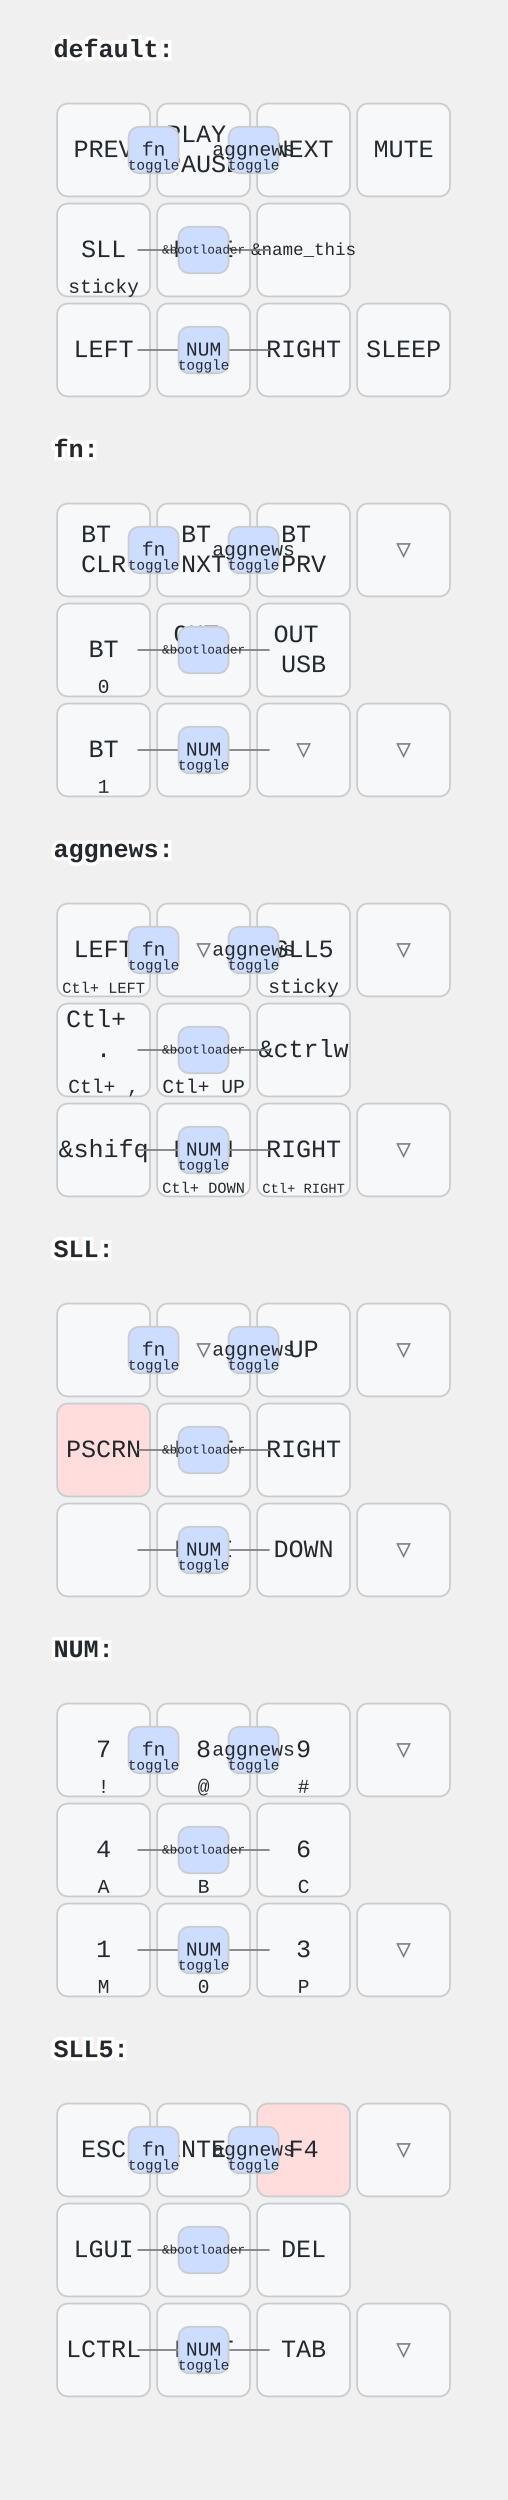
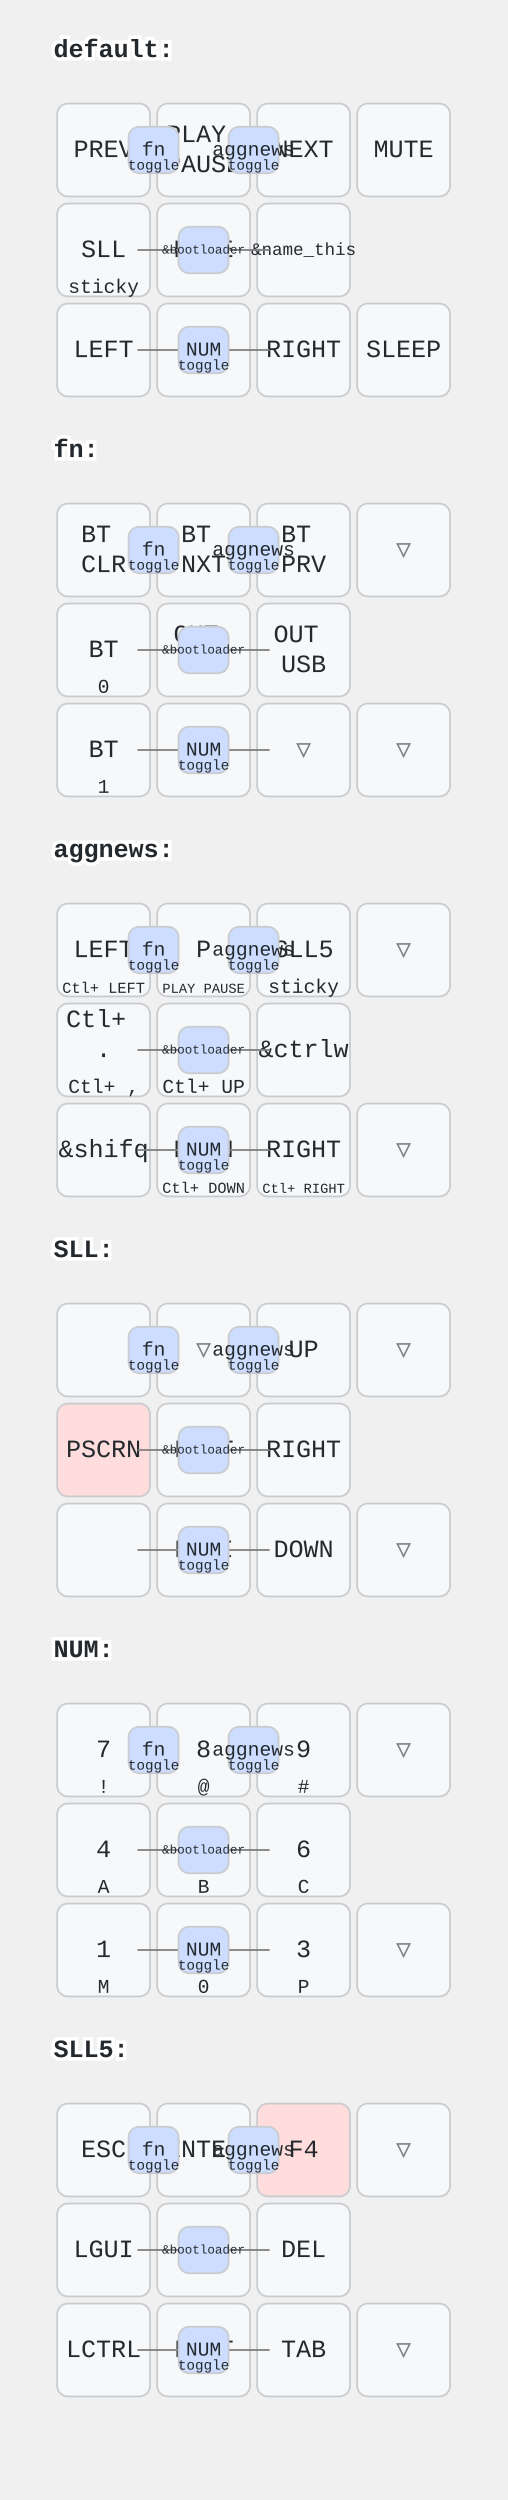
<svg xmlns="http://www.w3.org/2000/svg" width="284" height="1400" viewBox="0 0 284 1400" class="keymap">
  <style>/* inherit to force styles through use tags */
svg path {
    fill: inherit;
}

/* font and background color specifications */
svg.keymap {
    font-family: SFMono-Regular,Consolas,Liberation Mono,Menlo,monospace;
    font-size: 14px;
    font-kerning: normal;
    text-rendering: optimizeLegibility;
    fill: #24292e;
}

/* default key styling */
rect.key {
    fill: #f6f8fa;
}

rect.key, rect.combo {
    stroke: #c9cccf;
    stroke-width: 1;
}

/* default key side styling, only used is draw_key_sides is set */
rect.side {
    filter: brightness(90%);
}

/* color accent for combo boxes */
rect.combo, rect.combo-separate {
    fill: #cdf;
}

/* color accent for held keys */
rect.held, rect.combo.held {
    fill: #fdd;
}

/* color accent for ghost (optional) keys */
rect.ghost, rect.combo.ghost {
    stroke-dasharray: 4, 4;
    stroke-width: 2;
}

text {
    text-anchor: middle;
    dominant-baseline: middle;
}

/* styling for layer labels */
text.label {
    font-weight: bold;
    text-anchor: start;
    stroke: white;
    stroke-width: 4;
    paint-order: stroke;
}

/* styling for optional footer */
text.footer {
    text-anchor: end;
    dominant-baseline: auto;
    stroke: white;
    stroke-width: 4;
    paint-order: stroke;
}

/* styling for combo tap, and key hold/shifted label text */
text.combo, text.hold, text.shifted {
    font-size: 11px;
}

text.hold {
    text-anchor: middle;
    dominant-baseline: auto;
}

text.shifted {
    text-anchor: middle;
    dominant-baseline: hanging;
}

/* styling for hold/shifted label text in combo box */
text.combo.hold, text.combo.shifted {
    font-size: 8px;
}

/* lighter symbol for transparent keys */
text.trans {
    fill: #7b7e81;
}

/* styling for combo dendrons */
path.combo {
    stroke-width: 1;
    stroke: gray;
    fill: none;
}

/* Start Tabler Icons Cleanup */
/* cannot use height/width with glyphs */
.icon-tabler &gt; path {
    fill: inherit;
    stroke: inherit;
    stroke-width: 2;
}
/* hide tabler's default box */
.icon-tabler &gt; path[stroke="none"][fill="none"] {
    visibility: hidden;
}
/* End Tabler Icons Cleanup */
</style>
  <g transform="translate(30, 0)" class="layer-default">
    <text x="0" y="28" class="label">default:</text>
    <g transform="translate(0, 56)">
      <g transform="translate(28, 28)" class="key keypos-0">
        <rect rx="6" ry="6" x="-26" y="-26" width="52" height="52" class="key" />
        <text x="0" y="0" class="key tap">PREV</text>
      </g>
      <g transform="translate(84, 28)" class="key keypos-1">
        <rect rx="6" ry="6" x="-26" y="-26" width="52" height="52" class="key" />
        <text x="0" y="0" class="key tap">
          <tspan x="0" dy="-0.6em">PLAY</tspan>
          <tspan x="0" dy="1.2em">PAUSE</tspan>
        </text>
      </g>
      <g transform="translate(140, 28)" class="key keypos-2">
        <rect rx="6" ry="6" x="-26" y="-26" width="52" height="52" class="key" />
        <text x="0" y="0" class="key tap">NEXT</text>
      </g>
      <g transform="translate(196, 28)" class="key keypos-3">
        <rect rx="6" ry="6" x="-26" y="-26" width="52" height="52" class="key" />
        <text x="0" y="0" class="key tap">MUTE</text>
      </g>
      <g transform="translate(28, 84)" class="key keypos-4">
        <rect rx="6" ry="6" x="-26" y="-26" width="52" height="52" class="key" />
        <text x="0" y="0" class="key tap">SLL</text>
        <text x="0" y="24" class="key hold">sticky</text>
      </g>
      <g transform="translate(84, 84)" class="key keypos-5">
        <rect rx="6" ry="6" x="-26" y="-26" width="52" height="52" class="key" />
        <text x="0" y="0" class="key tap">HOME</text>
      </g>
      <g transform="translate(140, 84)" class="key keypos-6">
        <rect rx="6" ry="6" x="-26" y="-26" width="52" height="52" class="key" />
        <text x="0" y="0" class="key tap">
          <tspan style="font-size: 70%">&amp;name_this</tspan>
        </text>
      </g>
      <g transform="translate(28, 140)" class="key keypos-7">
        <rect rx="6" ry="6" x="-26" y="-26" width="52" height="52" class="key" />
        <text x="0" y="0" class="key tap">LEFT</text>
      </g>
      <g transform="translate(84, 140)" class="key keypos-8">
        <rect rx="6" ry="6" x="-26" y="-26" width="52" height="52" class="key" />
        <text x="0" y="0" class="key tap">END</text>
      </g>
      <g transform="translate(140, 140)" class="key keypos-9">
        <rect rx="6" ry="6" x="-26" y="-26" width="52" height="52" class="key" />
        <text x="0" y="0" class="key tap">RIGHT</text>
      </g>
      <g transform="translate(196, 140)" class="key keypos-10">
        <rect rx="6" ry="6" x="-26" y="-26" width="52" height="52" class="key" />
        <text x="0" y="0" class="key tap">SLEEP</text>
      </g>
      <g class="combo combopos-0">
        <path d="M84,84 l-37,0" class="combo" />
        <path d="M84,84 l37,0" class="combo" />
        <rect rx="6" ry="6" x="70" y="71" width="28" height="26" class="combo" />
        <text x="84" y="84" class="combo tap">
          <tspan style="font-size: 64%">&amp;bootloader</tspan>
        </text>
      </g>
      <g class="combo combopos-1">
        <rect rx="6" ry="6" x="42" y="15" width="28" height="26" class="combo" />
        <text x="56" y="28" class="combo tap">fn</text>
        <text x="56" y="39" class="combo hold">toggle</text>
      </g>
      <g class="combo combopos-2">
        <rect rx="6" ry="6" x="98" y="15" width="28" height="26" class="combo" />
        <text x="112" y="28" class="combo tap">aggnews</text>
        <text x="112" y="39" class="combo hold">toggle</text>
      </g>
      <g class="combo combopos-3">
        <path d="M84,140 l-37,0" class="combo" />
        <path d="M84,140 l37,0" class="combo" />
        <rect rx="6" ry="6" x="70" y="127" width="28" height="26" class="combo" />
        <text x="84" y="140" class="combo tap">NUM</text>
        <text x="84" y="151" class="combo hold">toggle</text>
      </g>
    </g>
  </g>
  <g transform="translate(30, 224)" class="layer-fn">
    <text x="0" y="28" class="label">fn:</text>
    <g transform="translate(0, 56)">
      <g transform="translate(28, 28)" class="key keypos-0">
        <rect rx="6" ry="6" x="-26" y="-26" width="52" height="52" class="key" />
        <text x="0" y="0" class="key tap">
          <tspan x="0" dy="-0.6em">BT</tspan>
          <tspan x="0" dy="1.2em">CLR</tspan>
        </text>
      </g>
      <g transform="translate(84, 28)" class="key keypos-1">
        <rect rx="6" ry="6" x="-26" y="-26" width="52" height="52" class="key" />
        <text x="0" y="0" class="key tap">
          <tspan x="0" dy="-0.6em">BT</tspan>
          <tspan x="0" dy="1.2em">NXT</tspan>
        </text>
      </g>
      <g transform="translate(140, 28)" class="key keypos-2">
        <rect rx="6" ry="6" x="-26" y="-26" width="52" height="52" class="key" />
        <text x="0" y="0" class="key tap">
          <tspan x="0" dy="-0.6em">BT</tspan>
          <tspan x="0" dy="1.2em">PRV</tspan>
        </text>
      </g>
      <g transform="translate(196, 28)" class="key trans keypos-3">
        <rect rx="6" ry="6" x="-26" y="-26" width="52" height="52" class="key trans" />
        <text x="0" y="0" class="key trans tap">▽</text>
      </g>
      <g transform="translate(28, 84)" class="key keypos-4">
        <rect rx="6" ry="6" x="-26" y="-26" width="52" height="52" class="key" />
        <text x="0" y="0" class="key tap">BT</text>
        <text x="0" y="24" class="key hold">0</text>
      </g>
      <g transform="translate(84, 84)" class="key keypos-5">
        <rect rx="6" ry="6" x="-26" y="-26" width="52" height="52" class="key" />
        <text x="0" y="0" class="key tap">
          <tspan x="0" dy="-0.6em">OUT</tspan>
          <tspan x="0" dy="1.2em">BLE</tspan>
        </text>
      </g>
      <g transform="translate(140, 84)" class="key keypos-6">
        <rect rx="6" ry="6" x="-26" y="-26" width="52" height="52" class="key" />
        <text x="0" y="0" class="key tap">
          <tspan x="0" dy="-0.6em">OUT</tspan>
          <tspan x="0" dy="1.2em">USB</tspan>
        </text>
      </g>
      <g transform="translate(28, 140)" class="key keypos-7">
        <rect rx="6" ry="6" x="-26" y="-26" width="52" height="52" class="key" />
        <text x="0" y="0" class="key tap">BT</text>
        <text x="0" y="24" class="key hold">1</text>
      </g>
      <g transform="translate(84, 140)" class="key trans keypos-8">
        <rect rx="6" ry="6" x="-26" y="-26" width="52" height="52" class="key trans" />
        <text x="0" y="0" class="key trans tap">▽</text>
      </g>
      <g transform="translate(140, 140)" class="key trans keypos-9">
        <rect rx="6" ry="6" x="-26" y="-26" width="52" height="52" class="key trans" />
        <text x="0" y="0" class="key trans tap">▽</text>
      </g>
      <g transform="translate(196, 140)" class="key trans keypos-10">
        <rect rx="6" ry="6" x="-26" y="-26" width="52" height="52" class="key trans" />
        <text x="0" y="0" class="key trans tap">▽</text>
      </g>
      <g class="combo combopos-0">
        <path d="M84,84 l-37,0" class="combo" />
        <path d="M84,84 l37,0" class="combo" />
        <rect rx="6" ry="6" x="70" y="71" width="28" height="26" class="combo" />
        <text x="84" y="84" class="combo tap">
          <tspan style="font-size: 64%">&amp;bootloader</tspan>
        </text>
      </g>
      <g class="combo combopos-1">
        <rect rx="6" ry="6" x="42" y="15" width="28" height="26" class="combo" />
        <text x="56" y="28" class="combo tap">fn</text>
        <text x="56" y="39" class="combo hold">toggle</text>
      </g>
      <g class="combo combopos-2">
        <rect rx="6" ry="6" x="98" y="15" width="28" height="26" class="combo" />
        <text x="112" y="28" class="combo tap">aggnews</text>
        <text x="112" y="39" class="combo hold">toggle</text>
      </g>
      <g class="combo combopos-3">
        <path d="M84,140 l-37,0" class="combo" />
        <path d="M84,140 l37,0" class="combo" />
        <rect rx="6" ry="6" x="70" y="127" width="28" height="26" class="combo" />
        <text x="84" y="140" class="combo tap">NUM</text>
        <text x="84" y="151" class="combo hold">toggle</text>
      </g>
    </g>
  </g>
  <g transform="translate(30, 448)" class="layer-aggnews">
    <text x="0" y="28" class="label">aggnews:</text>
    <g transform="translate(0, 56)">
      <g transform="translate(28, 28)" class="key keypos-0">
        <rect rx="6" ry="6" x="-26" y="-26" width="52" height="52" class="key" />
        <text x="0" y="0" class="key tap">LEFT</text>
        <text x="0" y="24" class="key hold">
          <tspan style="font-size: 78%">Ctl+ LEFT</tspan>
        </text>
      </g>
-       <g transform="translate(84, 28)" class="key trans keypos-1">
-         <rect rx="6" ry="6" x="-26" y="-26" width="52" height="52" class="key trans" />
-         <text x="0" y="0" class="key trans tap">▽</text>
+       <g transform="translate(84, 28)" class="key keypos-1">
+         <rect rx="6" ry="6" x="-26" y="-26" width="52" height="52" class="key" />
+         <text x="0" y="0" class="key tap">P</text>
+         <text x="0" y="24" class="key hold">
+           <tspan style="font-size: 70%">PLAY PAUSE</tspan>
+         </text>
      </g>
      <g transform="translate(140, 28)" class="key keypos-2">
        <rect rx="6" ry="6" x="-26" y="-26" width="52" height="52" class="key" />
        <text x="0" y="0" class="key tap">SLL5</text>
        <text x="0" y="24" class="key hold">sticky</text>
      </g>
      <g transform="translate(196, 28)" class="key trans keypos-3">
        <rect rx="6" ry="6" x="-26" y="-26" width="52" height="52" class="key trans" />
        <text x="0" y="0" class="key trans tap">▽</text>
      </g>
      <g transform="translate(28, 84)" class="key keypos-4">
        <rect rx="6" ry="6" x="-26" y="-26" width="52" height="52" class="key" />
        <text x="0" y="0" class="key tap">
          <tspan x="0" dy="-1.2em">Ctl+</tspan>
          <tspan x="0" dy="1.2em">.</tspan>
        </text>
        <text x="0" y="24" class="key hold">Ctl+ ,</text>
      </g>
      <g transform="translate(84, 84)" class="key keypos-5">
        <rect rx="6" ry="6" x="-26" y="-26" width="52" height="52" class="key" />
        <text x="0" y="0" class="key tap">UP</text>
        <text x="0" y="24" class="key hold">Ctl+ UP</text>
      </g>
      <g transform="translate(140, 84)" class="key keypos-6">
        <rect rx="6" ry="6" x="-26" y="-26" width="52" height="52" class="key" />
        <text x="0" y="0" class="key tap">&amp;ctrlw</text>
      </g>
      <g transform="translate(28, 140)" class="key keypos-7">
        <rect rx="6" ry="6" x="-26" y="-26" width="52" height="52" class="key" />
        <text x="0" y="0" class="key tap">&amp;shifq</text>
      </g>
      <g transform="translate(84, 140)" class="key keypos-8">
        <rect rx="6" ry="6" x="-26" y="-26" width="52" height="52" class="key" />
        <text x="0" y="0" class="key tap">DOWN</text>
        <text x="0" y="24" class="key hold">
          <tspan style="font-size: 78%">Ctl+ DOWN</tspan>
        </text>
      </g>
      <g transform="translate(140, 140)" class="key keypos-9">
        <rect rx="6" ry="6" x="-26" y="-26" width="52" height="52" class="key" />
        <text x="0" y="0" class="key tap">RIGHT</text>
        <text x="0" y="24" class="key hold">
          <tspan style="font-size: 70%">Ctl+ RIGHT</tspan>
        </text>
      </g>
      <g transform="translate(196, 140)" class="key trans keypos-10">
        <rect rx="6" ry="6" x="-26" y="-26" width="52" height="52" class="key trans" />
        <text x="0" y="0" class="key trans tap">▽</text>
      </g>
      <g class="combo combopos-0">
        <path d="M84,84 l-37,0" class="combo" />
        <path d="M84,84 l37,0" class="combo" />
        <rect rx="6" ry="6" x="70" y="71" width="28" height="26" class="combo" />
        <text x="84" y="84" class="combo tap">
          <tspan style="font-size: 64%">&amp;bootloader</tspan>
        </text>
      </g>
      <g class="combo combopos-1">
        <rect rx="6" ry="6" x="42" y="15" width="28" height="26" class="combo" />
        <text x="56" y="28" class="combo tap">fn</text>
        <text x="56" y="39" class="combo hold">toggle</text>
      </g>
      <g class="combo combopos-2">
        <rect rx="6" ry="6" x="98" y="15" width="28" height="26" class="combo" />
        <text x="112" y="28" class="combo tap">aggnews</text>
        <text x="112" y="39" class="combo hold">toggle</text>
      </g>
      <g class="combo combopos-3">
        <path d="M84,140 l-37,0" class="combo" />
        <path d="M84,140 l37,0" class="combo" />
        <rect rx="6" ry="6" x="70" y="127" width="28" height="26" class="combo" />
        <text x="84" y="140" class="combo tap">NUM</text>
        <text x="84" y="151" class="combo hold">toggle</text>
      </g>
    </g>
  </g>
  <g transform="translate(30, 672)" class="layer-SLL">
    <text x="0" y="28" class="label">SLL:</text>
    <g transform="translate(0, 56)">
      <g transform="translate(28, 28)" class="key keypos-0">
        <rect rx="6" ry="6" x="-26" y="-26" width="52" height="52" class="key" />
      </g>
      <g transform="translate(84, 28)" class="key trans keypos-1">
        <rect rx="6" ry="6" x="-26" y="-26" width="52" height="52" class="key trans" />
        <text x="0" y="0" class="key trans tap">▽</text>
      </g>
      <g transform="translate(140, 28)" class="key keypos-2">
        <rect rx="6" ry="6" x="-26" y="-26" width="52" height="52" class="key" />
        <text x="0" y="0" class="key tap">UP</text>
      </g>
      <g transform="translate(196, 28)" class="key trans keypos-3">
        <rect rx="6" ry="6" x="-26" y="-26" width="52" height="52" class="key trans" />
        <text x="0" y="0" class="key trans tap">▽</text>
      </g>
      <g transform="translate(28, 84)" class="key held keypos-4">
        <rect rx="6" ry="6" x="-26" y="-26" width="52" height="52" class="key held" />
        <text x="0" y="0" class="key held tap">PSCRN</text>
      </g>
      <g transform="translate(84, 84)" class="key keypos-5">
        <rect rx="6" ry="6" x="-26" y="-26" width="52" height="52" class="key" />
        <text x="0" y="0" class="key tap">LEFT</text>
      </g>
      <g transform="translate(140, 84)" class="key keypos-6">
        <rect rx="6" ry="6" x="-26" y="-26" width="52" height="52" class="key" />
        <text x="0" y="0" class="key tap">RIGHT</text>
      </g>
      <g transform="translate(28, 140)" class="key keypos-7">
        <rect rx="6" ry="6" x="-26" y="-26" width="52" height="52" class="key" />
      </g>
      <g transform="translate(84, 140)" class="key keypos-8">
        <rect rx="6" ry="6" x="-26" y="-26" width="52" height="52" class="key" />
        <text x="0" y="0" class="key tap">LGUI</text>
      </g>
      <g transform="translate(140, 140)" class="key keypos-9">
        <rect rx="6" ry="6" x="-26" y="-26" width="52" height="52" class="key" />
        <text x="0" y="0" class="key tap">DOWN</text>
      </g>
      <g transform="translate(196, 140)" class="key trans keypos-10">
        <rect rx="6" ry="6" x="-26" y="-26" width="52" height="52" class="key trans" />
        <text x="0" y="0" class="key trans tap">▽</text>
      </g>
      <g class="combo combopos-0">
        <path d="M84,84 l-37,0" class="combo" />
        <path d="M84,84 l37,0" class="combo" />
        <rect rx="6" ry="6" x="70" y="71" width="28" height="26" class="combo" />
        <text x="84" y="84" class="combo tap">
          <tspan style="font-size: 64%">&amp;bootloader</tspan>
        </text>
      </g>
      <g class="combo combopos-1">
        <rect rx="6" ry="6" x="42" y="15" width="28" height="26" class="combo" />
        <text x="56" y="28" class="combo tap">fn</text>
        <text x="56" y="39" class="combo hold">toggle</text>
      </g>
      <g class="combo combopos-2">
        <rect rx="6" ry="6" x="98" y="15" width="28" height="26" class="combo" />
        <text x="112" y="28" class="combo tap">aggnews</text>
        <text x="112" y="39" class="combo hold">toggle</text>
      </g>
      <g class="combo combopos-3">
        <path d="M84,140 l-37,0" class="combo" />
        <path d="M84,140 l37,0" class="combo" />
        <rect rx="6" ry="6" x="70" y="127" width="28" height="26" class="combo" />
        <text x="84" y="140" class="combo tap">NUM</text>
        <text x="84" y="151" class="combo hold">toggle</text>
      </g>
    </g>
  </g>
  <g transform="translate(30, 896)" class="layer-NUM">
    <text x="0" y="28" class="label">NUM:</text>
    <g transform="translate(0, 56)">
      <g transform="translate(28, 28)" class="key keypos-0">
        <rect rx="6" ry="6" x="-26" y="-26" width="52" height="52" class="key" />
        <text x="0" y="0" class="key tap">7</text>
        <text x="0" y="24" class="key hold">!</text>
      </g>
      <g transform="translate(84, 28)" class="key keypos-1">
        <rect rx="6" ry="6" x="-26" y="-26" width="52" height="52" class="key" />
        <text x="0" y="0" class="key tap">8</text>
        <text x="0" y="24" class="key hold">@</text>
      </g>
      <g transform="translate(140, 28)" class="key keypos-2">
        <rect rx="6" ry="6" x="-26" y="-26" width="52" height="52" class="key" />
        <text x="0" y="0" class="key tap">9</text>
        <text x="0" y="24" class="key hold">#</text>
      </g>
      <g transform="translate(196, 28)" class="key trans keypos-3">
        <rect rx="6" ry="6" x="-26" y="-26" width="52" height="52" class="key trans" />
        <text x="0" y="0" class="key trans tap">▽</text>
      </g>
      <g transform="translate(28, 84)" class="key keypos-4">
        <rect rx="6" ry="6" x="-26" y="-26" width="52" height="52" class="key" />
        <text x="0" y="0" class="key tap">4</text>
        <text x="0" y="24" class="key hold">A</text>
      </g>
      <g transform="translate(84, 84)" class="key keypos-5">
        <rect rx="6" ry="6" x="-26" y="-26" width="52" height="52" class="key" />
        <text x="0" y="0" class="key tap">5</text>
        <text x="0" y="24" class="key hold">B</text>
      </g>
      <g transform="translate(140, 84)" class="key keypos-6">
        <rect rx="6" ry="6" x="-26" y="-26" width="52" height="52" class="key" />
        <text x="0" y="0" class="key tap">6</text>
        <text x="0" y="24" class="key hold">C</text>
      </g>
      <g transform="translate(28, 140)" class="key keypos-7">
        <rect rx="6" ry="6" x="-26" y="-26" width="52" height="52" class="key" />
        <text x="0" y="0" class="key tap">1</text>
        <text x="0" y="24" class="key hold">M</text>
      </g>
      <g transform="translate(84, 140)" class="key keypos-8">
        <rect rx="6" ry="6" x="-26" y="-26" width="52" height="52" class="key" />
        <text x="0" y="0" class="key tap">2</text>
        <text x="0" y="24" class="key hold">0</text>
      </g>
      <g transform="translate(140, 140)" class="key keypos-9">
        <rect rx="6" ry="6" x="-26" y="-26" width="52" height="52" class="key" />
        <text x="0" y="0" class="key tap">3</text>
        <text x="0" y="24" class="key hold">P</text>
      </g>
      <g transform="translate(196, 140)" class="key trans keypos-10">
        <rect rx="6" ry="6" x="-26" y="-26" width="52" height="52" class="key trans" />
        <text x="0" y="0" class="key trans tap">▽</text>
      </g>
      <g class="combo combopos-0">
        <path d="M84,84 l-37,0" class="combo" />
        <path d="M84,84 l37,0" class="combo" />
        <rect rx="6" ry="6" x="70" y="71" width="28" height="26" class="combo" />
        <text x="84" y="84" class="combo tap">
          <tspan style="font-size: 64%">&amp;bootloader</tspan>
        </text>
      </g>
      <g class="combo combopos-1">
        <rect rx="6" ry="6" x="42" y="15" width="28" height="26" class="combo" />
        <text x="56" y="28" class="combo tap">fn</text>
        <text x="56" y="39" class="combo hold">toggle</text>
      </g>
      <g class="combo combopos-2">
        <rect rx="6" ry="6" x="98" y="15" width="28" height="26" class="combo" />
        <text x="112" y="28" class="combo tap">aggnews</text>
        <text x="112" y="39" class="combo hold">toggle</text>
      </g>
      <g class="combo combopos-3">
        <path d="M84,140 l-37,0" class="combo" />
        <path d="M84,140 l37,0" class="combo" />
        <rect rx="6" ry="6" x="70" y="127" width="28" height="26" class="combo" />
        <text x="84" y="140" class="combo tap">NUM</text>
        <text x="84" y="151" class="combo hold">toggle</text>
      </g>
    </g>
  </g>
  <g transform="translate(30, 1120)" class="layer-SLL5">
    <text x="0" y="28" class="label">SLL5:</text>
    <g transform="translate(0, 56)">
      <g transform="translate(28, 28)" class="key keypos-0">
        <rect rx="6" ry="6" x="-26" y="-26" width="52" height="52" class="key" />
        <text x="0" y="0" class="key tap">ESC</text>
      </g>
      <g transform="translate(84, 28)" class="key keypos-1">
        <rect rx="6" ry="6" x="-26" y="-26" width="52" height="52" class="key" />
        <text x="0" y="0" class="key tap">ENTER</text>
      </g>
      <g transform="translate(140, 28)" class="key held keypos-2">
        <rect rx="6" ry="6" x="-26" y="-26" width="52" height="52" class="key held" />
        <text x="0" y="0" class="key held tap">F4</text>
      </g>
      <g transform="translate(196, 28)" class="key trans keypos-3">
        <rect rx="6" ry="6" x="-26" y="-26" width="52" height="52" class="key trans" />
        <text x="0" y="0" class="key trans tap">▽</text>
      </g>
      <g transform="translate(28, 84)" class="key keypos-4">
        <rect rx="6" ry="6" x="-26" y="-26" width="52" height="52" class="key" />
        <text x="0" y="0" class="key tap">LGUI</text>
      </g>
      <g transform="translate(84, 84)" class="key keypos-5">
        <rect rx="6" ry="6" x="-26" y="-26" width="52" height="52" class="key" />
        <text x="0" y="0" class="key tap">Q</text>
      </g>
      <g transform="translate(140, 84)" class="key keypos-6">
        <rect rx="6" ry="6" x="-26" y="-26" width="52" height="52" class="key" />
        <text x="0" y="0" class="key tap">DEL</text>
      </g>
      <g transform="translate(28, 140)" class="key keypos-7">
        <rect rx="6" ry="6" x="-26" y="-26" width="52" height="52" class="key" />
        <text x="0" y="0" class="key tap">LCTRL</text>
      </g>
      <g transform="translate(84, 140)" class="key keypos-8">
        <rect rx="6" ry="6" x="-26" y="-26" width="52" height="52" class="key" />
        <text x="0" y="0" class="key tap">LALT</text>
      </g>
      <g transform="translate(140, 140)" class="key keypos-9">
        <rect rx="6" ry="6" x="-26" y="-26" width="52" height="52" class="key" />
        <text x="0" y="0" class="key tap">TAB</text>
      </g>
      <g transform="translate(196, 140)" class="key trans keypos-10">
        <rect rx="6" ry="6" x="-26" y="-26" width="52" height="52" class="key trans" />
        <text x="0" y="0" class="key trans tap">▽</text>
      </g>
      <g class="combo combopos-0">
        <path d="M84,84 l-37,0" class="combo" />
        <path d="M84,84 l37,0" class="combo" />
        <rect rx="6" ry="6" x="70" y="71" width="28" height="26" class="combo" />
        <text x="84" y="84" class="combo tap">
          <tspan style="font-size: 64%">&amp;bootloader</tspan>
        </text>
      </g>
      <g class="combo combopos-1">
        <rect rx="6" ry="6" x="42" y="15" width="28" height="26" class="combo" />
        <text x="56" y="28" class="combo tap">fn</text>
        <text x="56" y="39" class="combo hold">toggle</text>
      </g>
      <g class="combo combopos-2">
        <rect rx="6" ry="6" x="98" y="15" width="28" height="26" class="combo" />
        <text x="112" y="28" class="combo tap">aggnews</text>
        <text x="112" y="39" class="combo hold">toggle</text>
      </g>
      <g class="combo combopos-3">
        <path d="M84,140 l-37,0" class="combo" />
        <path d="M84,140 l37,0" class="combo" />
        <rect rx="6" ry="6" x="70" y="127" width="28" height="26" class="combo" />
        <text x="84" y="140" class="combo tap">NUM</text>
        <text x="84" y="151" class="combo hold">toggle</text>
      </g>
    </g>
  </g>
</svg>
